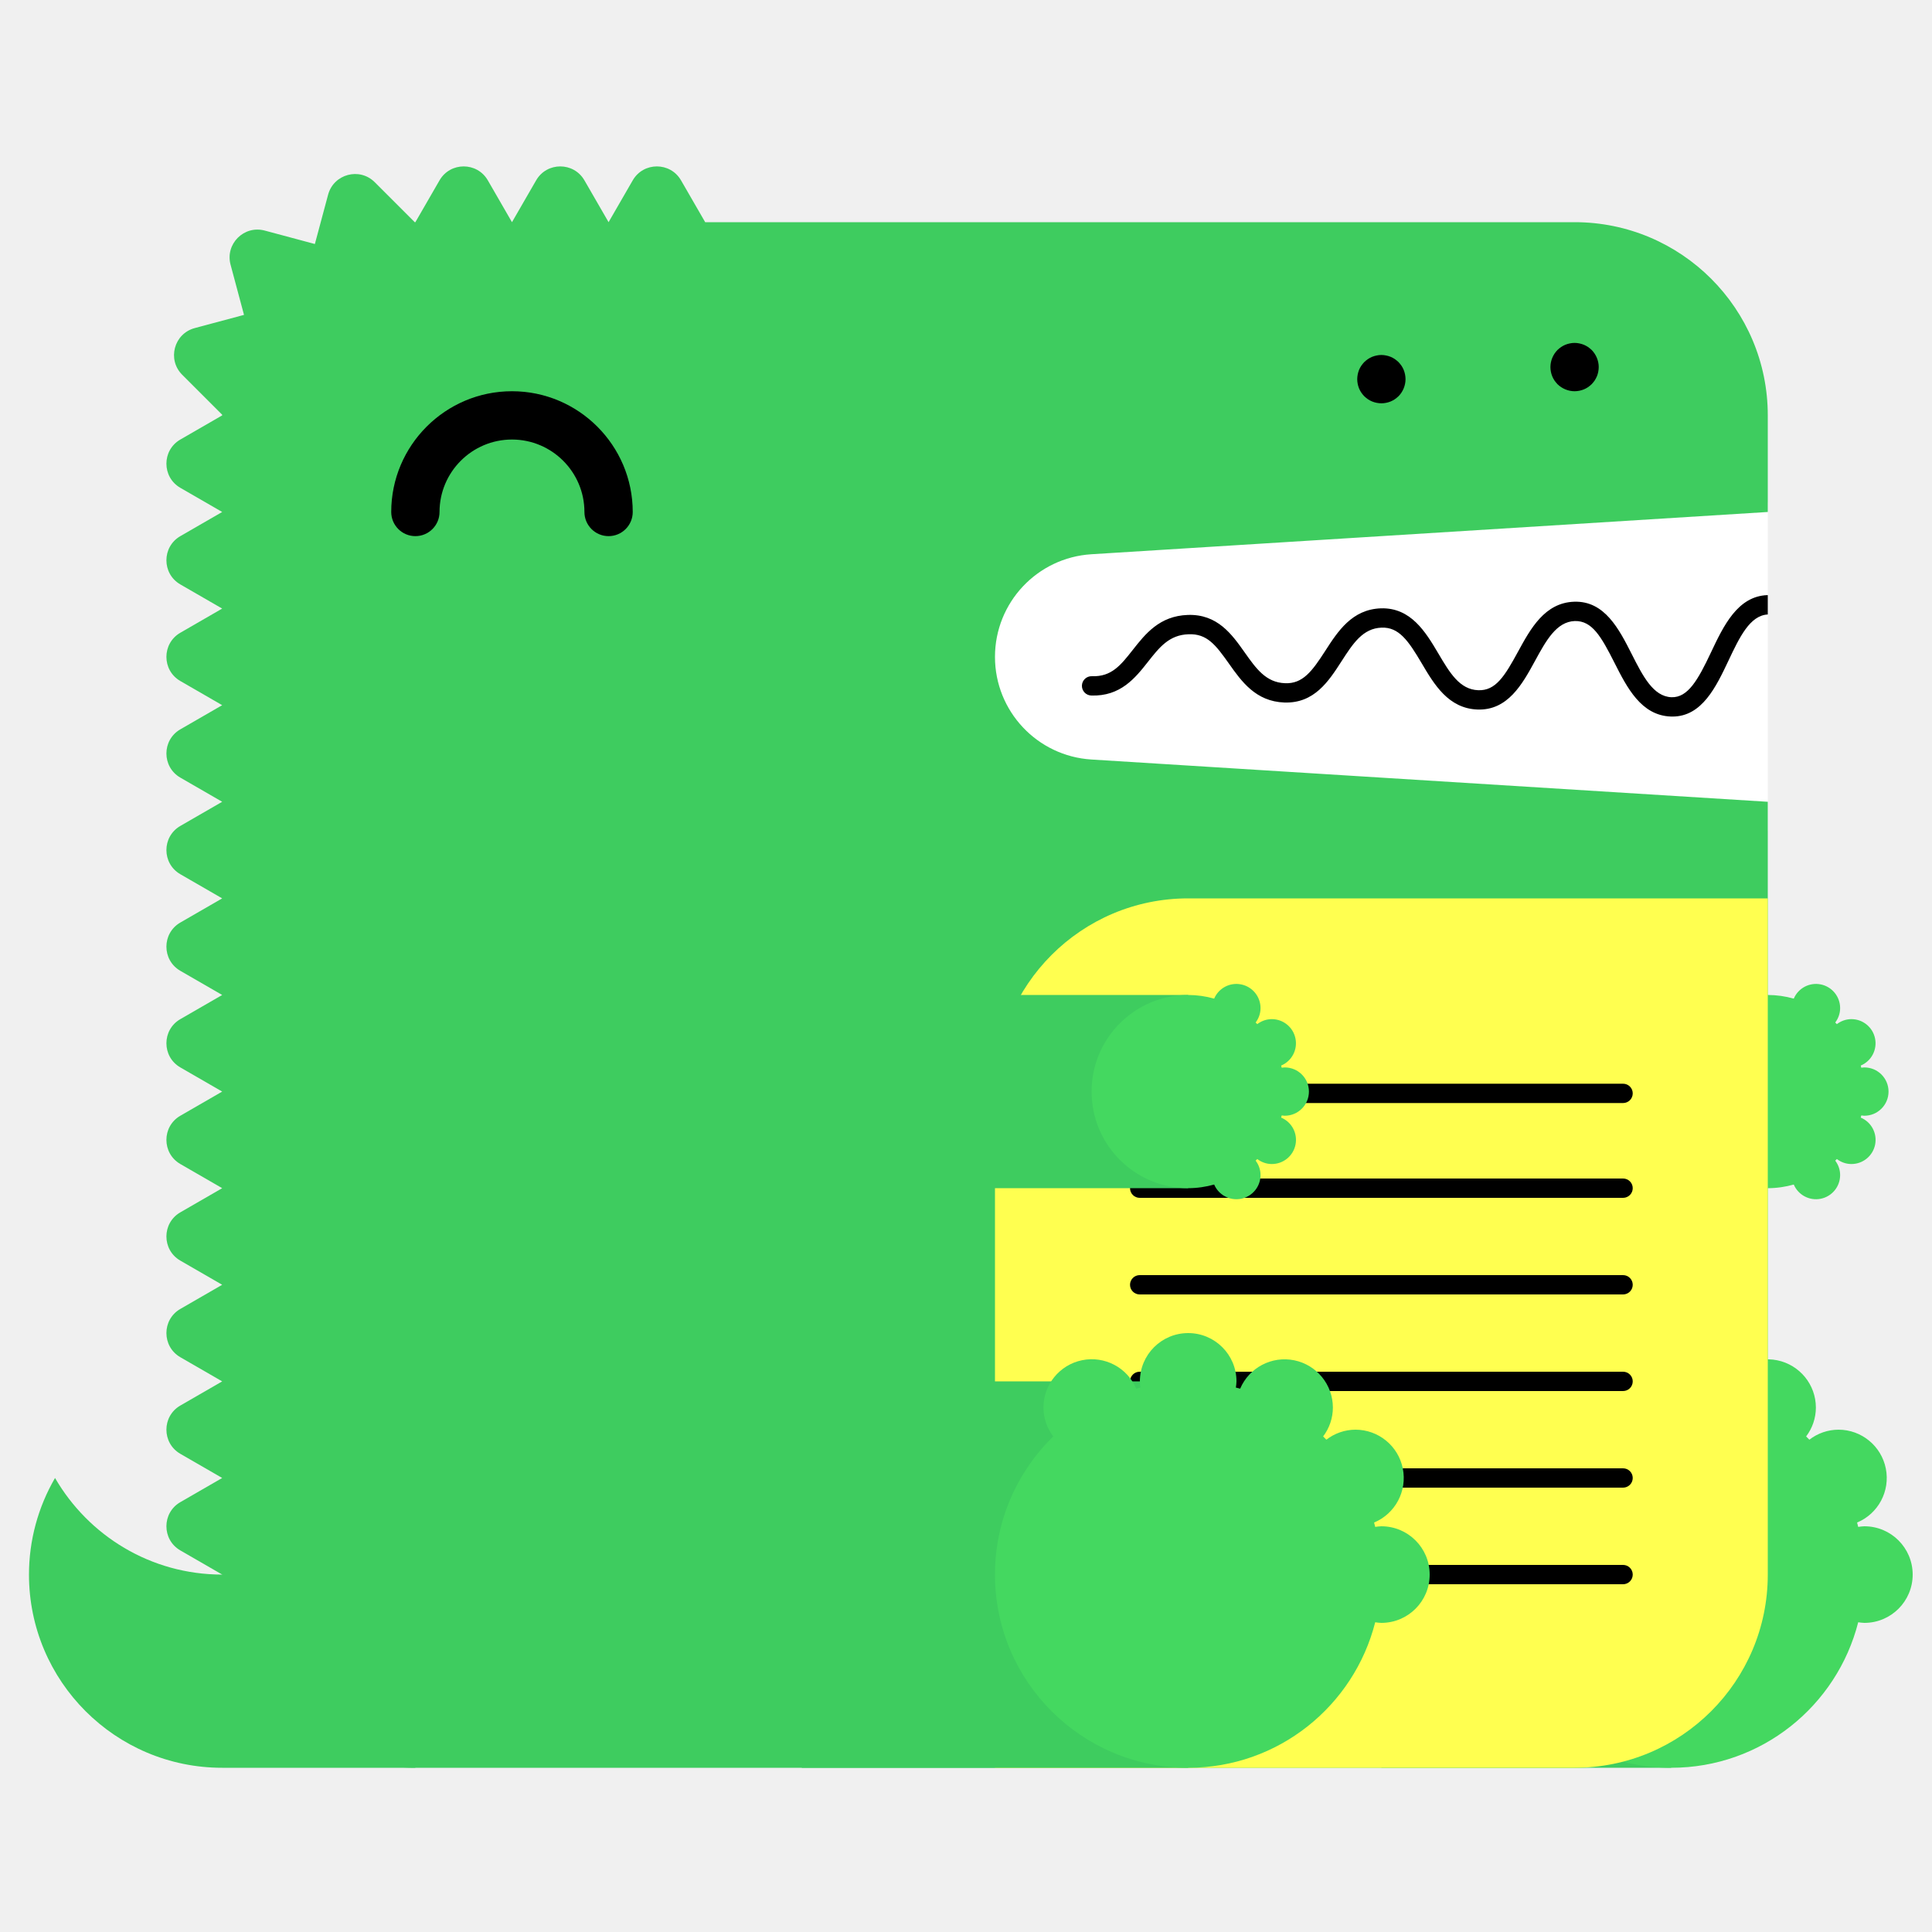
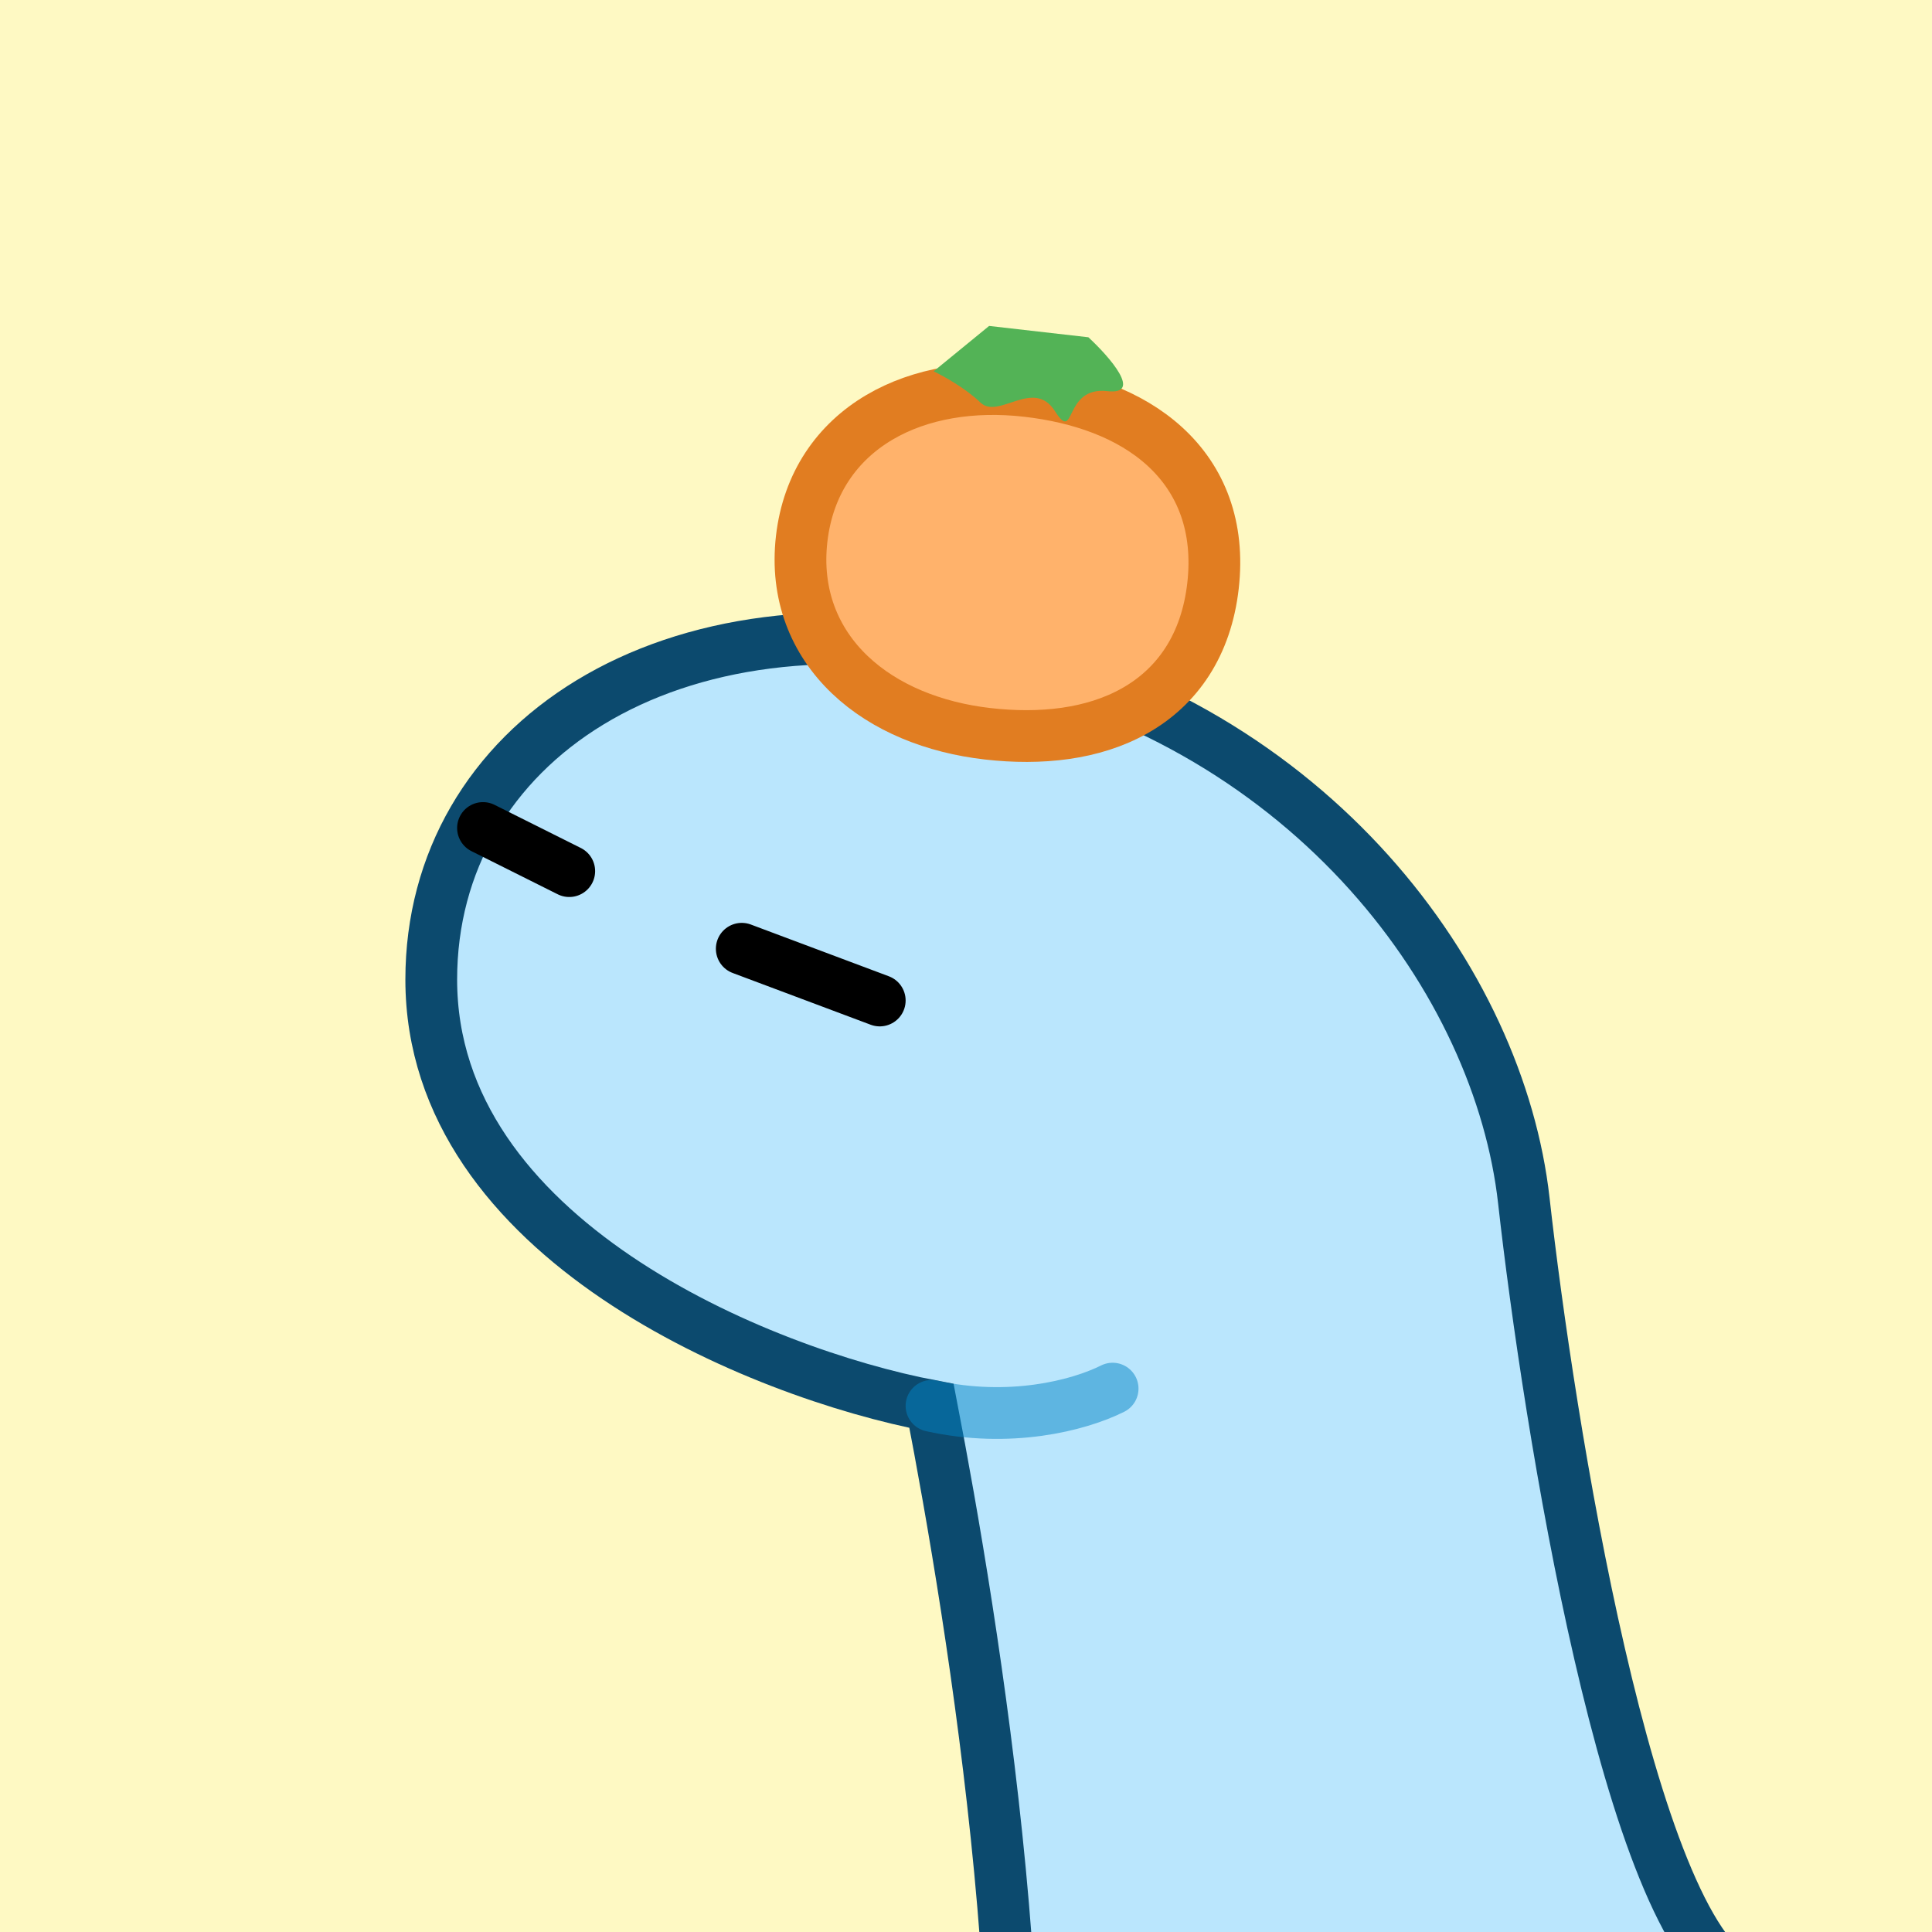
- <svg xmlns="http://www.w3.org/2000/svg" width="200" height="200" viewBox="0 0 200 200">
-   <g fill="none" fill-rule="evenodd">
-     <path fill="#FFF" d="M99 52h84v34H99z" />
-     <path d="M23 163c-7.398 0-13.843-4.027-17.303-10A19.886 19.886 0 0 0 3 163c0 11.046 8.954 20 20 20h20v-20H23z" fill="#3ECC5F" />
-     <path d="M112.98 57.376L183 53V43c0-11.046-8.954-20-20-20H73l-2.5-4.33c-1.112-1.925-3.889-1.925-5 0L63 23l-2.5-4.33c-1.111-1.925-3.889-1.925-5 0L53 23l-2.5-4.33c-1.111-1.925-3.889-1.925-5 0L43 23c-.022 0-.042.003-.065.003l-4.142-4.141c-1.57-1.571-4.252-.853-4.828 1.294l-1.369 5.104-5.192-1.392c-2.148-.575-4.111 1.389-3.535 3.536l1.39 5.193-5.102 1.367c-2.148.576-2.867 3.259-1.296 4.83l4.142 4.142c0 .021-.003.042-.003.064l-4.33 2.5c-1.925 1.111-1.925 3.889 0 5L23 53l-4.33 2.5c-1.925 1.111-1.925 3.889 0 5L23 63l-4.33 2.5c-1.925 1.111-1.925 3.889 0 5L23 73l-4.33 2.5c-1.925 1.111-1.925 3.889 0 5L23 83l-4.33 2.5c-1.925 1.111-1.925 3.889 0 5L23 93l-4.33 2.5c-1.925 1.111-1.925 3.889 0 5L23 103l-4.33 2.5c-1.925 1.111-1.925 3.889 0 5L23 113l-4.33 2.5c-1.925 1.111-1.925 3.889 0 5L23 123l-4.33 2.5c-1.925 1.111-1.925 3.889 0 5L23 133l-4.33 2.5c-1.925 1.111-1.925 3.889 0 5L23 143l-4.33 2.5c-1.925 1.111-1.925 3.889 0 5L23 153l-4.33 2.5c-1.925 1.111-1.925 3.889 0 5L23 163c0 11.046 8.954 20 20 20h120c11.046 0 20-8.954 20-20V83l-70.02-4.376A10.645 10.645 0 0 1 103 68c0-5.621 4.37-10.273 9.98-10.624" fill="#3ECC5F" />
-     <path fill="#3ECC5F" d="M143 183h30v-40h-30z" />
-     <path d="M193 158c-.219 0-.428.037-.639.064-.038-.15-.074-.301-.116-.451A5 5 0 0 0 190.32 148a4.96 4.96 0 0 0-3.016 1.036 26.531 26.531 0 0 0-.335-.336 4.955 4.955 0 0 0 1.011-2.987 5 5 0 0 0-9.599-1.959c-.148-.042-.297-.077-.445-.115.027-.211.064-.42.064-.639a5 5 0 0 0-5-5 5 5 0 0 0-5 5c0 .219.037.428.064.639-.148.038-.297.073-.445.115a4.998 4.998 0 0 0-9.599 1.959c0 1.125.384 2.151 1.011 2.987-3.717 3.632-6.031 8.693-6.031 14.3 0 11.046 8.954 20 20 20 9.339 0 17.16-6.41 19.361-15.064.211.027.42.064.639.064a5 5 0 0 0 5-5 5 5 0 0 0-5-5" fill="#44D860" />
-     <path fill="#3ECC5F" d="M153 123h30v-20h-30z" />
-     <path d="M193 115.5a2.5 2.5 0 1 0 0-5c-.109 0-.214.019-.319.032-.02-.075-.037-.15-.058-.225a2.501 2.501 0 0 0-.963-4.807c-.569 0-1.088.197-1.508.518a6.653 6.653 0 0 0-.168-.168c.314-.417.506-.931.506-1.494a2.5 2.5 0 0 0-4.8-.979A9.987 9.987 0 0 0 183 103c-5.522 0-10 4.478-10 10s4.478 10 10 10c.934 0 1.833-.138 2.69-.377a2.5 2.5 0 0 0 4.8-.979c0-.563-.192-1.077-.506-1.494.057-.055.113-.111.168-.168.42.321.939.518 1.508.518a2.5 2.5 0 0 0 .963-4.807c.021-.074.038-.15.058-.225.105.013.21.032.319.032" fill="#44D860" />
-     <path d="M63 55.5a2.5 2.5 0 0 1-2.5-2.5c0-4.136-3.364-7.5-7.5-7.5s-7.5 3.364-7.5 7.5a2.5 2.5 0 1 1-5 0c0-6.893 5.607-12.5 12.5-12.5S65.5 46.107 65.5 53a2.5 2.5 0 0 1-2.5 2.5" fill="#000" />
-     <path d="M103 183h60c11.046 0 20-8.954 20-20V93h-60c-11.046 0-20 8.954-20 20v70z" fill="#FFFF50" />
-     <path d="M168.02 124h-50.04a1 1 0 1 1 0-2h50.04a1 1 0 1 1 0 2m0 20h-50.04a1 1 0 1 1 0-2h50.04a1 1 0 1 1 0 2m0 20h-50.04a1 1 0 1 1 0-2h50.04a1 1 0 1 1 0 2m0-49.814h-50.04a1 1 0 1 1 0-2h50.04a1 1 0 1 1 0 2m0 19.814h-50.04a1 1 0 1 1 0-2h50.04a1 1 0 1 1 0 2m0 20h-50.04a1 1 0 1 1 0-2h50.04a1 1 0 1 1 0 2M183 61.611c-.012 0-.022-.006-.034-.005-3.09.105-4.552 3.196-5.842 5.923-1.346 2.85-2.387 4.703-4.093 4.647-1.889-.068-2.969-2.202-4.113-4.46-1.314-2.594-2.814-5.536-5.963-5.426-3.046.104-4.513 2.794-5.807 5.167-1.377 2.528-2.314 4.065-4.121 3.994-1.927-.07-2.951-1.805-4.136-3.813-1.321-2.236-2.848-4.75-5.936-4.664-2.994.103-4.465 2.385-5.763 4.4-1.373 2.13-2.335 3.428-4.165 3.351-1.973-.07-2.992-1.51-4.171-3.177-1.324-1.873-2.816-3.993-5.895-3.89-2.928.1-4.399 1.97-5.696 3.618-1.232 1.564-2.194 2.802-4.229 2.724a1 1 0 0 0-.072 2c3.017.101 4.545-1.8 5.872-3.487 1.177-1.496 2.193-2.787 4.193-2.855 1.926-.082 2.829 1.115 4.195 3.045 1.297 1.834 2.769 3.914 5.731 4.021 3.103.104 4.596-2.215 5.918-4.267 1.182-1.834 2.202-3.417 4.15-3.484 1.793-.067 2.769 1.35 4.145 3.681 1.297 2.197 2.766 4.686 5.787 4.796 3.125.108 4.634-2.62 5.949-5.035 1.139-2.088 2.214-4.06 4.119-4.126 1.793-.042 2.728 1.595 4.111 4.33 1.292 2.553 2.757 5.445 5.825 5.556l.169.003c3.064 0 4.518-3.075 5.805-5.794 1.139-2.41 2.217-4.68 4.067-4.773v-2z" fill="#000" />
-     <path fill="#3ECC5F" d="M83 183h40v-40H83z" />
-     <path d="M143 158c-.219 0-.428.037-.639.064-.038-.15-.074-.301-.116-.451A5 5 0 0 0 140.32 148a4.96 4.96 0 0 0-3.016 1.036 26.531 26.531 0 0 0-.335-.336 4.955 4.955 0 0 0 1.011-2.987 5 5 0 0 0-9.599-1.959c-.148-.042-.297-.077-.445-.115.027-.211.064-.42.064-.639a5 5 0 0 0-5-5 5 5 0 0 0-5 5c0 .219.037.428.064.639-.148.038-.297.073-.445.115a4.998 4.998 0 0 0-9.599 1.959c0 1.125.384 2.151 1.011 2.987-3.717 3.632-6.031 8.693-6.031 14.3 0 11.046 8.954 20 20 20 9.339 0 17.16-6.41 19.361-15.064.211.027.42.064.639.064a5 5 0 0 0 5-5 5 5 0 0 0-5-5" fill="#44D860" />
-     <path fill="#3ECC5F" d="M83 123h40v-20H83z" />
-     <path d="M133 115.5a2.5 2.5 0 1 0 0-5c-.109 0-.214.019-.319.032-.02-.075-.037-.15-.058-.225a2.501 2.501 0 0 0-.963-4.807c-.569 0-1.088.197-1.508.518a6.653 6.653 0 0 0-.168-.168c.314-.417.506-.931.506-1.494a2.5 2.5 0 0 0-4.8-.979A9.987 9.987 0 0 0 123 103c-5.522 0-10 4.478-10 10s4.478 10 10 10c.934 0 1.833-.138 2.69-.377a2.5 2.5 0 0 0 4.8-.979c0-.563-.192-1.077-.506-1.494.057-.055.113-.111.168-.168.42.321.939.518 1.508.518a2.5 2.5 0 0 0 .963-4.807c.021-.074.038-.15.058-.225.105.013.21.032.319.032" fill="#44D860" />
-     <path d="M143 41.75c-.16 0-.33-.02-.49-.05a2.52 2.52 0 0 1-.47-.14c-.15-.06-.29-.14-.431-.23-.13-.09-.259-.2-.38-.31-.109-.12-.219-.24-.309-.38s-.17-.28-.231-.43a2.619 2.619 0 0 1-.189-.96c0-.16.02-.33.05-.49.03-.16.08-.31.139-.47.061-.15.141-.29.231-.43.09-.13.2-.26.309-.38.121-.11.25-.22.38-.31.141-.09.281-.17.431-.23.149-.06.31-.11.47-.14.32-.07.65-.07.98 0 .159.03.32.08.47.14.149.06.29.14.43.23.13.09.259.2.38.31.11.12.22.25.31.38.09.14.17.28.23.43.06.16.11.31.14.47.029.16.05.33.05.49 0 .66-.271 1.31-.73 1.77-.121.11-.25.22-.38.31-.14.09-.281.17-.43.23a2.565 2.565 0 0 1-.96.19m20-1.25c-.66 0-1.3-.27-1.771-.73a3.802 3.802 0 0 1-.309-.38c-.09-.14-.17-.28-.231-.43a2.619 2.619 0 0 1-.189-.96c0-.66.27-1.3.729-1.77.121-.11.25-.22.38-.31.141-.09.281-.17.431-.23.149-.06.31-.11.47-.14.32-.07.66-.07.98 0 .159.03.32.08.47.14.149.06.29.14.43.23.13.09.259.2.38.31.459.47.73 1.11.73 1.77 0 .16-.021.33-.05.49-.03.16-.08.32-.14.47-.07.15-.14.29-.23.43-.09.13-.2.26-.31.38-.121.11-.25.22-.38.31-.14.09-.281.17-.43.23a2.565 2.565 0 0 1-.96.19" fill="#000" />
+ <svg xmlns="http://www.w3.org/2000/svg" width="112" height="112" viewBox="0 0 112 112" fill="none">
+   <g>
+     <rect width="112" height="112" fill="#fef9c3" />
+     <path d="M57.449 37.991C38.745 33.862 25 43.117 25 56.786C25 71.822 44.034 79.602 54 81.5C56.362 93.698 61.076 122.056 57.449 138.8C53.821 155.545 60.944 190.202 64.959 205.437C79.978 206.291 112.342 208 121.637 208C133.256 208 146.434 195.185 151.11 195.755C154.851 196.21 173.262 191.863 182 189.632C171.845 188.113 151.45 180.804 151.11 163.718C150.685 142.36 107.468 117.87 100.949 114.88C94.431 111.889 89.755 82.273 88.338 69.601C86.921 56.928 76.153 42.12 57.449 37.991Z" fill="#bae6fd" stroke="#0c4a6e" stroke-width="3" />
+     <path d="M54 81.5C58.5 82.5 62.5 81.5 64.5 80.5" stroke="#0284c7" stroke-opacity="0.5" stroke-width="3" stroke-linecap="round" />
+     <path d="M57.262 42.539C60.326 42.888 63.357 42.57 65.772 41.21C68.262 39.808 69.928 37.39 70.319 33.964C70.71 30.537 69.632 27.806 67.521 25.879C65.474 24.01 62.593 23.017 59.529 22.668C56.412 22.312 53.371 22.78 50.971 24.199C48.526 25.645 46.84 28.032 46.473 31.243C46.107 34.453 47.212 37.159 49.269 39.119C51.287 41.042 54.144 42.183 57.262 42.539Z" fill="#FFB26B" stroke="#E17D21" stroke-width="3" />
+     <path d="M57.34 18.895L63.095 19.552C64.326 20.691 66.268 22.911 64.196 22.675C61.606 22.379 62.386 25.765 61.15 23.826C59.913 21.886 57.883 24.352 56.833 23.333C55.993 22.518 54.677 21.788 54.124 21.526L57.34 18.895Z" fill="#53B356" />
+     <path d="M51 58L43 55" stroke="black" stroke-width="3" stroke-linecap="round" />
+     <path d="M33 50.5L28 48" stroke="black" stroke-width="3" stroke-linecap="round" />
  </g>
</svg>
